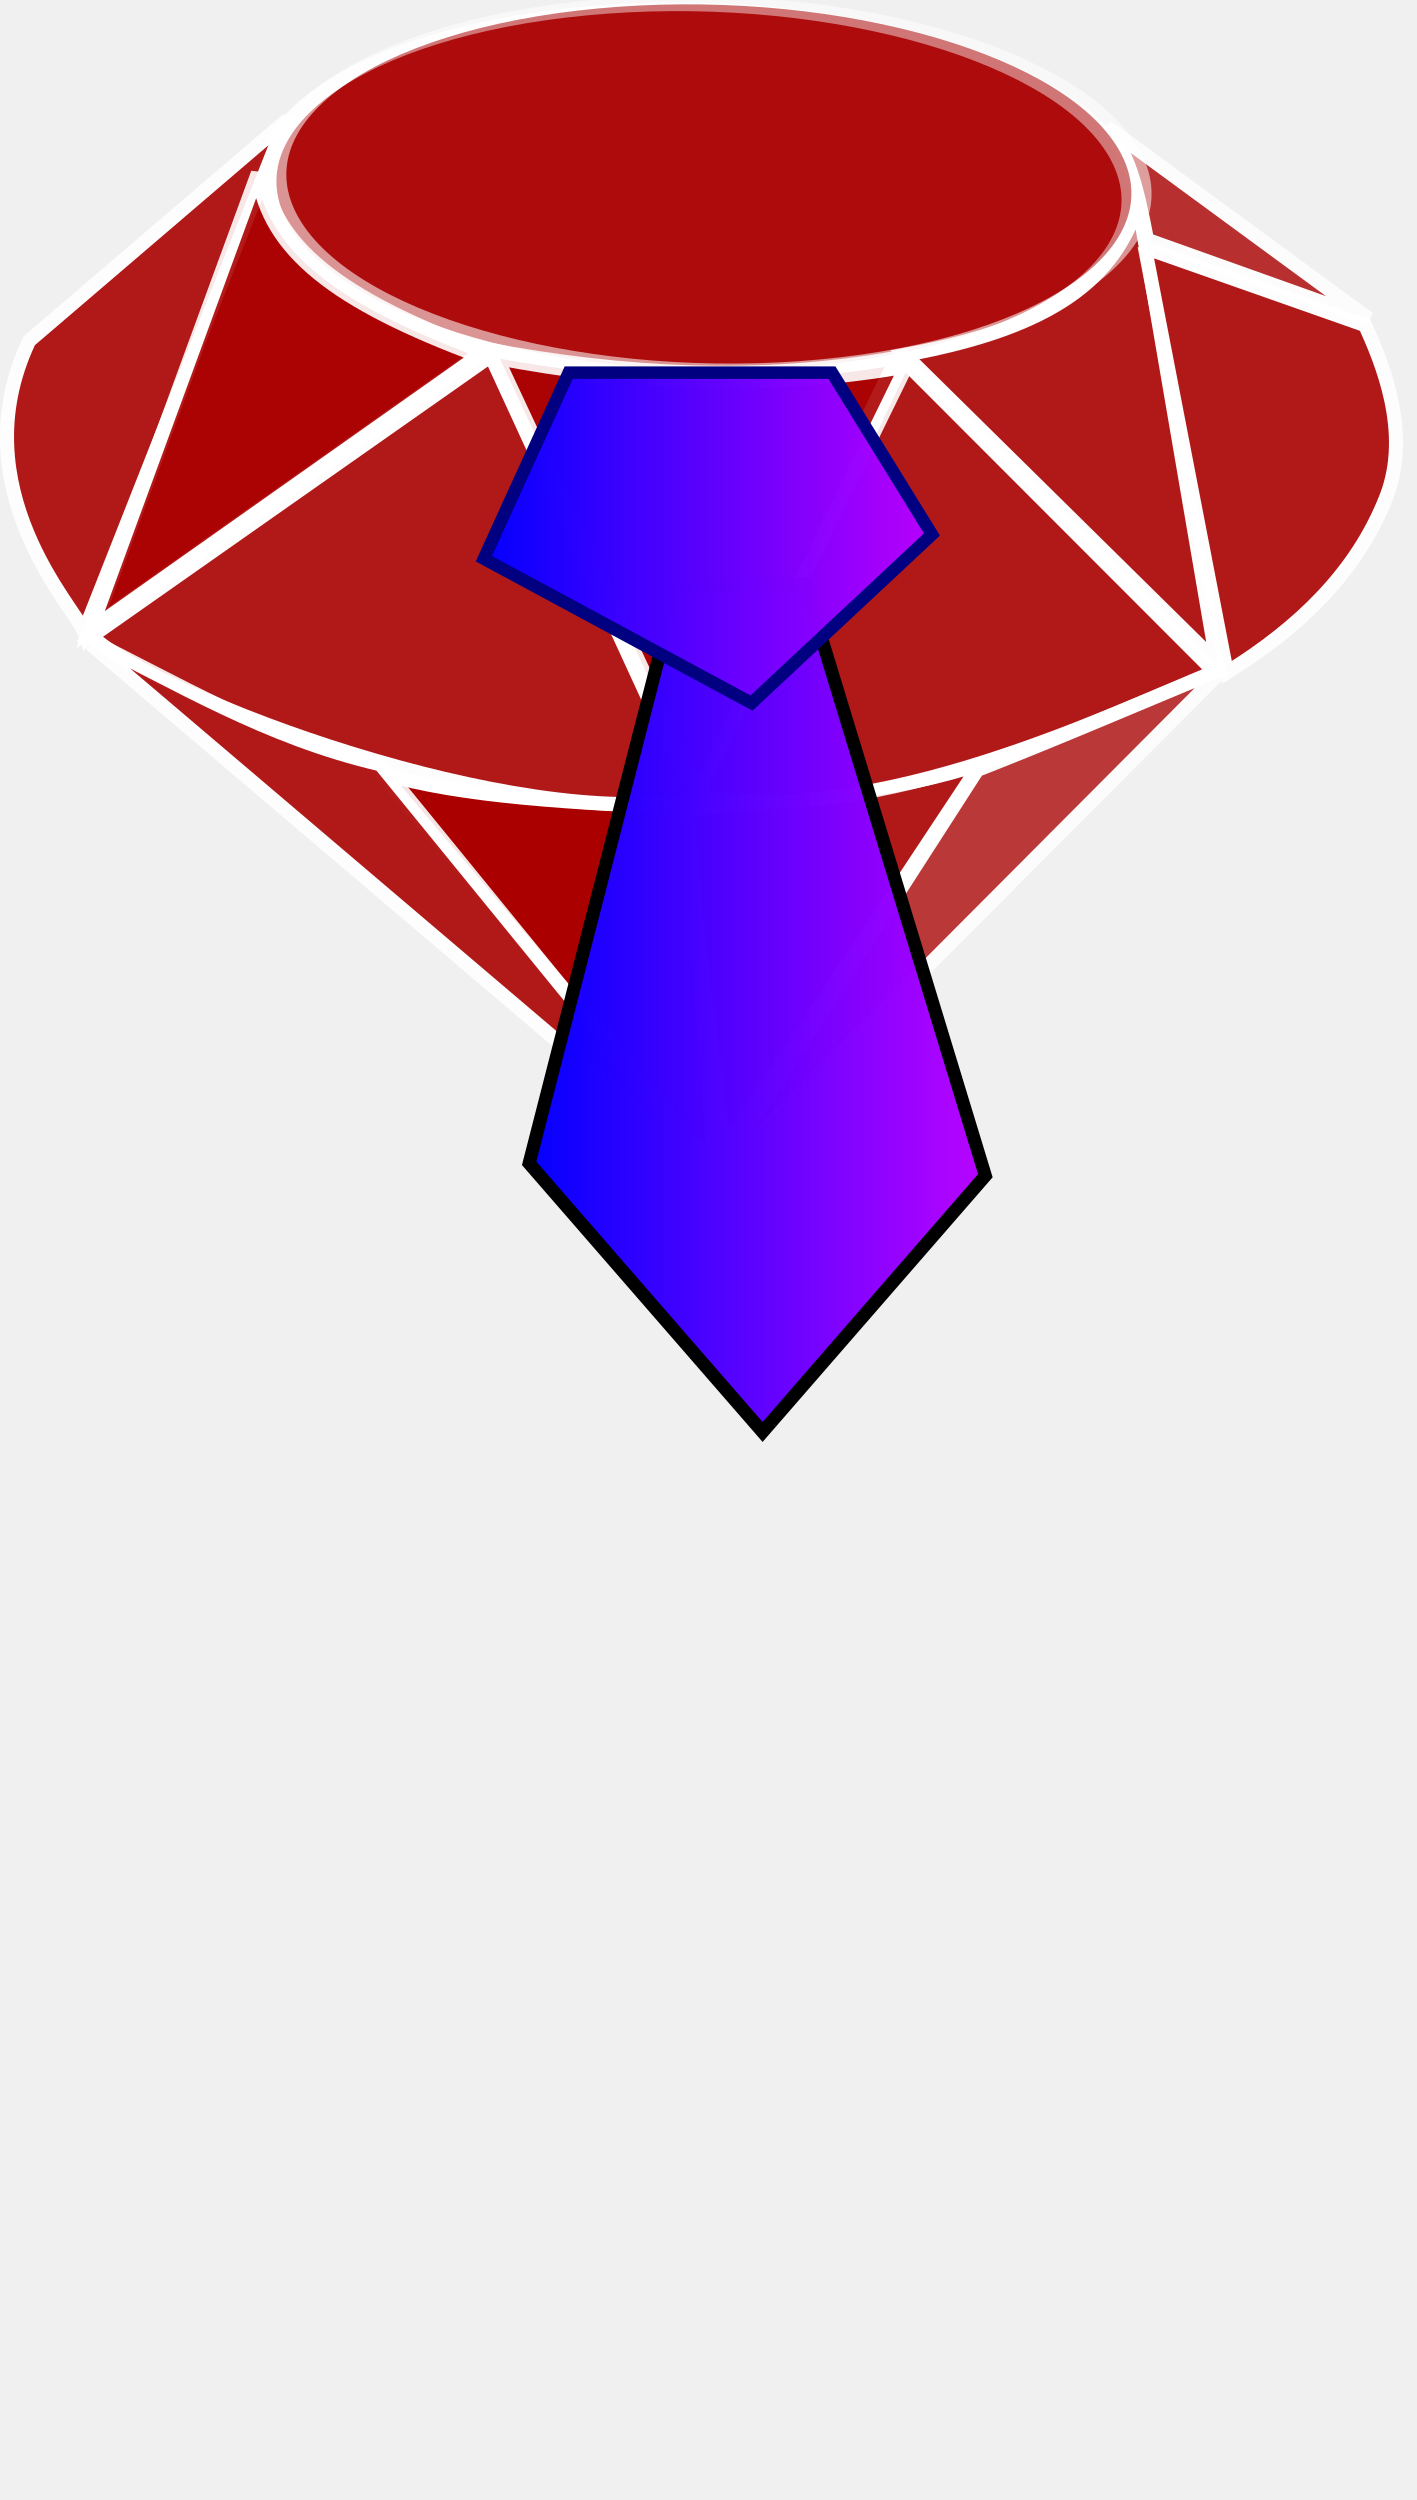
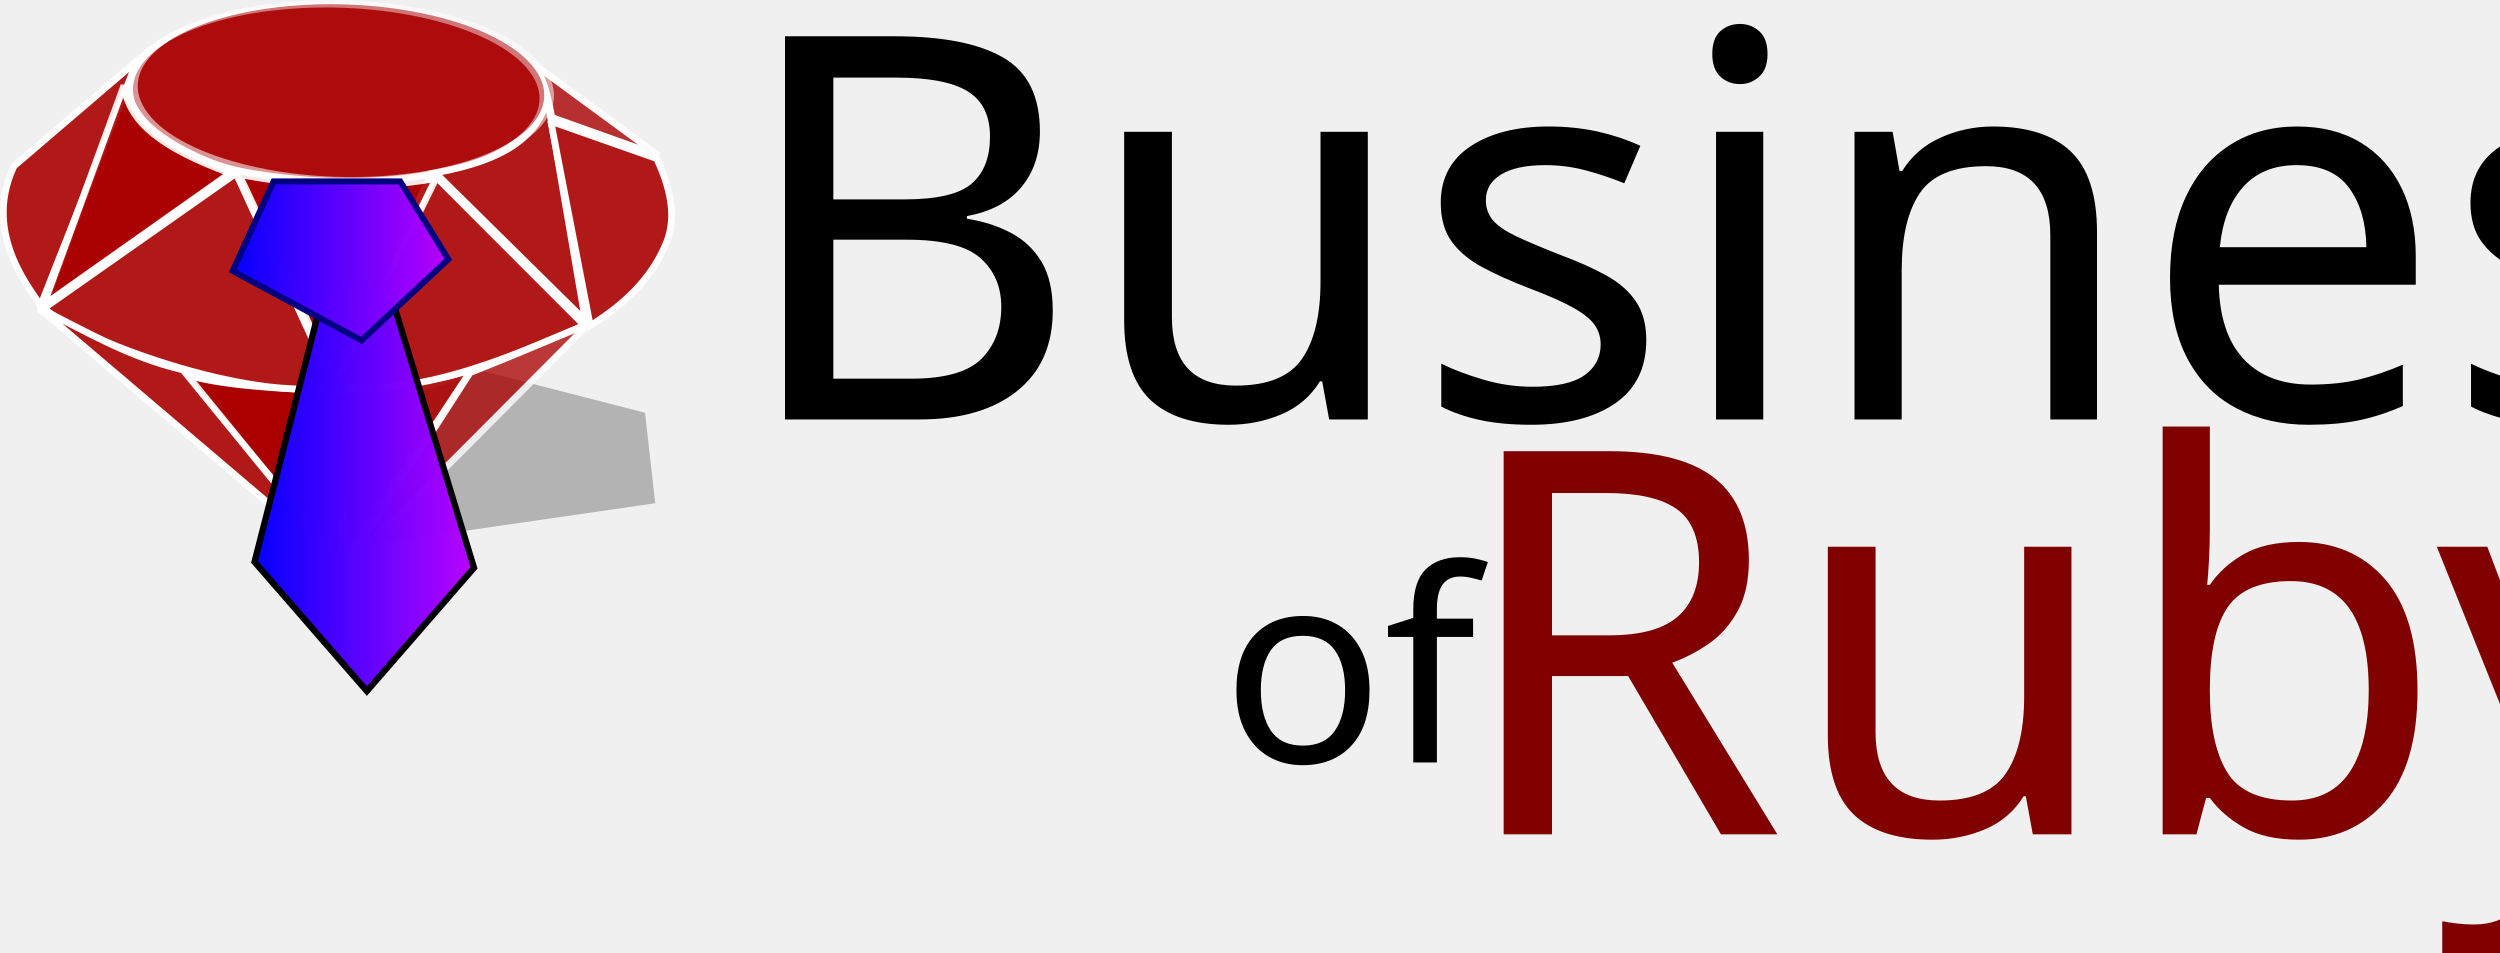
- <svg xmlns="http://www.w3.org/2000/svg" xmlns:xlink="http://www.w3.org/1999/xlink" width="100.844" height="178.017" id="svg3996" version="1.0">
+ <svg xmlns="http://www.w3.org/2000/svg" xmlns:xlink="http://www.w3.org/1999/xlink" width="446.833" height="170.247" id="svg3996" version="1.0">
  <defs id="defs3998">
    <linearGradient id="linearGradient3500">
      <stop style="stop-color:#0000ff;stop-opacity:1;" offset="0" id="stop3502" />
      <stop style="stop-color:#ba00ff;stop-opacity:0.984;" offset="1" id="stop3504" />
    </linearGradient>
    <linearGradient id="linearGradient3876">
      <stop style="stop-color:#ffffff;stop-opacity:1;" offset="0" id="stop3878" />
      <stop style="stop-color:#ffffff;stop-opacity:0.078" offset="1" id="stop3880" />
    </linearGradient>
    <linearGradient id="linearGradient3858">
      <stop style="stop-color:#ffffff;stop-opacity:1;" offset="0" id="stop3860" />
      <stop style="stop-color:#ffffff;stop-opacity:0;" offset="1" id="stop3862" />
    </linearGradient>
    <linearGradient id="linearGradient3838">
      <stop style="stop-color:#ffffff;stop-opacity:1;" offset="0" id="stop3840" />
      <stop style="stop-color:#ffffff;stop-opacity:0;" offset="1" id="stop3842" />
    </linearGradient>
    <linearGradient xlink:href="#linearGradient3838" id="linearGradient4089" gradientUnits="userSpaceOnUse" x1="123.52" y1="518.382" x2="87.291" y2="508.312" />
    <linearGradient xlink:href="#linearGradient3858" id="linearGradient4091" gradientUnits="userSpaceOnUse" x1="351.12" y1="686.205" x2="351.472" y2="691.931" />
    <linearGradient xlink:href="#linearGradient3876" id="linearGradient4093" gradientUnits="userSpaceOnUse" x1="326.545" y1="679.505" x2="322.857" y2="685.219" />
-     <linearGradient xlink:href="#linearGradient3500" id="linearGradient3506" x1="154.008" y1="-15.451" x2="189.663" y2="-15.451" gradientUnits="userSpaceOnUse" gradientTransform="matrix(0.9207271,0,0,0.8603831,-107.8067,51.59285)" />
-     <linearGradient xlink:href="#linearGradient3500" id="linearGradient3514" x1="159.712" y1="19.991" x2="193.128" y2="19.991" gradientUnits="userSpaceOnUse" gradientTransform="translate(-122.5,51.42857)" />
+     <linearGradient xlink:href="#linearGradient3500" id="linearGradient3506" x1="154.008" y1="-15.451" x2="189.663" y2="-15.451" gradientUnits="userSpaceOnUse" gradientTransform="matrix(1.111964,0,0,1.039086,-130.1983,62.40654)" />
+     <linearGradient xlink:href="#linearGradient3500" id="linearGradient3514" x1="159.712" y1="19.991" x2="193.128" y2="19.991" gradientUnits="userSpaceOnUse" gradientTransform="matrix(1.207702,0,0,1.207702,-147.9435,62.20814)" />
  </defs>
-   <g id="layer1" transform="translate(-247.6176,-537.5331)" style="display:inline">
-     <g id="g3884" transform="matrix(0.9999994,0.00103203,-0.00103203,0.9999994,-54.26005,-122.2767)" style="fill:#aa0000;stroke:#ffffff">
-       <path transform="matrix(0.3845623,0.6026565,-1.383542,0.1320995,1022.047,543.2082)" d="m 124.249,512.688 a 21.213,21.466 0 1 1 -42.426,0 21.213,21.466 0 1 1 42.426,0 z" id="path3202" style="opacity:0.892;fill:#aa0000;stroke:#ffffff;stroke-opacity:1" />
+   <g id="layer1" transform="translate(-247.6296,-537.2512)" style="display:inline">
+     <path style="fill:#b3b3b3;stroke:#b3b3b3;stroke-width:1.105px;stroke-linecap:butt;stroke-linejoin:miter;stroke-opacity:1;display:inline" d="m 334.141,604.196 28.272,7.267 1.713,15.261 -47.548,6.904 4.284,-25.072 z" id="path3728" />
+     <g id="g3884" transform="matrix(1.207701,0.00124638,-0.00124638,1.207701,-116.9605,-259.2226)" style="fill:#aa0000;stroke:#ffffff">
+       <path transform="matrix(0.3845623,0.6026565,-1.383542,0.1320995,1022.047,543.2082)" d="m 124.249,512.688 c 0,11.855 -9.497,21.466 -21.213,21.466 -11.716,0 -21.213,-9.611 -21.213,-21.466 0,-11.855 9.497,-21.466 21.213,-21.466 11.716,0 21.213,9.611 21.213,21.466 z" id="path3202" style="opacity:0.892;fill:#aa0000;stroke:#ffffff;stroke-opacity:1" />
      <path id="path3204" d="m 337.304,684.338 14.41,30.738 14.736,-30.172 c -9.656,1.753 -19.491,1.252 -29.146,-0.566 z" style="opacity:0.892;fill:#aa0000;stroke:#ffffff;stroke-width:1px;stroke-linecap:butt;stroke-linejoin:miter;stroke-opacity:1" />
      <path id="path3206" d="m 351.209,717.097 3.03,24.244 18.183,-27.527 c -5.749,1.976 -13.495,2.62 -21.213,3.283 z" style="opacity:0.892;fill:#aa0000;stroke:#ffffff;stroke-width:1px;stroke-linecap:butt;stroke-linejoin:miter;stroke-opacity:1" />
      <path id="path3208" d="m 351.574,716.986 1.937,25.604 -23.765,-28.076 c 5.82,1.755 14.09,2.104 21.828,2.472 z" style="fill:#aa0000;stroke:#ffffff;stroke-width:1px;stroke-linecap:butt;stroke-linejoin:miter;stroke-opacity:1" />
      <path id="path3210" d="m 352.219,716.087 14.708,-30.978 22.162,22.139 c -7.291,2.987 -24.295,11.287 -36.871,8.839 z" style="opacity:0.892;fill:#aa0000;stroke:#ffffff;stroke-width:1px;stroke-linecap:butt;stroke-linejoin:miter;stroke-opacity:1" />
      <path id="path3212" d="m 367.021,684.699 c 10.714,-1.957 14.915,-5.523 16.607,-10.804 l 5.625,32.679 -22.232,-21.875 z" style="opacity:0.892;fill:#aa0000;stroke:#ffffff;stroke-width:1px;stroke-linecap:butt;stroke-linejoin:miter;stroke-opacity:1" />
      <path id="path3214" d="m 384.521,677.199 15.268,5.357 c 1.122,2.493 3.329,7.57 1.518,12.232 -2.086,5.368 -6.229,9.331 -11.339,12.5 l -5.893,-30.357" style="opacity:0.892;fill:#aa0000;stroke:#ffffff;stroke-width:1px;stroke-linecap:butt;stroke-linejoin:miter;stroke-opacity:1" />
      <path id="path3216" d="m 381.396,668.449 c 1.494,1.976 2.074,3.927 2.857,8.036 l 15.804,5.625 -18.661,-13.661 z" style="opacity:0.802;fill:#aa0000;stroke:#ffffff;stroke-width:1px;stroke-linecap:butt;stroke-linejoin:miter;stroke-opacity:1" />
      <path id="path3218" d="m 352.064,716.315 -14.53,-31.514 -28.412,19.996 c 4.846,4.448 30.366,13.966 42.942,11.517 z" style="opacity:0.892;fill:#aa0000;stroke:#ffffff;stroke-width:1px;stroke-linecap:butt;stroke-linejoin:miter;stroke-opacity:1" />
      <path id="path3220" d="m 336.963,684.474 c -10.214,-3.781 -14.985,-7.485 -15.738,-12.978 l -11.887,32.526 27.624,-19.548 z" style="opacity:0.892;fill:#aa0000;stroke:#ffffff;stroke-width:1px;stroke-linecap:butt;stroke-linejoin:miter;stroke-opacity:1" />
      <path id="path3222" d="m 322.878,668.136 -18.214,15.625 c -4.965,10.529 3.355,19.115 3.929,20.71 l 14.286,-36.335 z" style="opacity:0.892;fill:#aa0000;stroke:#ffffff;stroke-width:1px;stroke-linecap:butt;stroke-linejoin:miter;stroke-opacity:1" />
      <path id="path3224" d="m 308.376,704.778 45.253,38.404 -23.929,-29.286 c -8.243,-1.904 -14.479,-5.816 -21.324,-9.118 z" style="opacity:0.892;fill:#aa0000;stroke:#ffffff;stroke-width:1px;stroke-linecap:butt;stroke-linejoin:miter;stroke-opacity:1" />
      <path id="path3226" d="m 389.785,706.993 -36.513,36.724 18.929,-29.464 c 6.287,-2.469 11.951,-4.955 17.585,-7.26 z" style="opacity:0.767;fill:#aa0000;stroke:#ffffff;stroke-width:1px;stroke-linecap:butt;stroke-linejoin:miter;stroke-opacity:1" />
-       <path transform="matrix(0.3845623,0.6026565,-1.383542,0.1320995,1022.75,542.7239)" d="m 124.249,512.688 a 21.213,21.466 0 1 1 -42.426,0 21.213,21.466 0 1 1 42.426,0 z" id="path3836" style="opacity:0.533;fill:#aa0000;stroke:#ffffff" />
+       <path transform="matrix(0.3845623,0.6026565,-1.383542,0.1320995,1022.75,542.7239)" d="m 124.249,512.688 c 0,11.855 -9.497,21.466 -21.213,21.466 -11.716,0 -21.213,-9.611 -21.213,-21.466 0,-11.855 9.497,-21.466 21.213,-21.466 11.716,0 21.213,9.611 21.213,21.466 z" id="path3836" style="opacity:0.533;fill:#aa0000;stroke:#ffffff" />
      <path id="path3856" d="m 337.97,684.955 14.41,30.738 14.736,-30.172 c -9.656,1.753 -19.491,1.252 -29.146,-0.566 z" style="opacity:0.892;fill:#aa0000;stroke:#ffffff" />
      <path id="path3866" d="m 336.669,684.792 c -10.214,-3.781 -14.985,-7.485 -15.738,-12.978 l -11.887,32.526 27.624,-19.548 z" style="opacity:0.892;fill:#aa0000;stroke:#ffffff;stroke-width:1px;stroke-linecap:butt;stroke-linejoin:miter;stroke-opacity:1" />
    </g>
+     <text xml:space="preserve" style="font-size:95.909px;font-style:normal;font-variant:normal;font-weight:normal;font-stretch:normal;fill:#000000;fill-opacity:1;stroke:none;font-family:Helvetica CY;-inkscape-font-specification:Helvetica CY" x="378.637" y="612.219" id="text3753">
+       <tspan id="tspan3755" x="378.637" y="612.219">Business</tspan>
+     </text>
+     <text xml:space="preserve" style="font-size:95.909px;font-style:normal;font-variant:normal;font-weight:normal;font-stretch:normal;fill:#000000;fill-opacity:1;stroke:none;font-family:Helvetica CY;-inkscape-font-specification:Helvetica CY" x="507.087" y="686.377" id="text3757">
+       <tspan id="tspan3759" x="507.087" y="686.377" style="fill:#800000">Ruby</tspan>
+     </text>
+     <text xml:space="preserve" style="font-size:47.955px;font-style:normal;font-variant:normal;font-weight:normal;font-stretch:normal;fill:#000000;fill-opacity:1;stroke:none;font-family:Helvetica CY;-inkscape-font-specification:Helvetica CY" x="465.983" y="673.533" id="text3761">
+       <tspan id="tspan3763" x="465.983" y="673.533">of</tspan>
+     </text>
  </g>
-   <g id="layer2" style="display:inline">
-     <path style="fill:url(#linearGradient3514);fill-opacity:1;stroke:#000000;stroke-width:0.932px;stroke-linecap:butt;stroke-linejoin:miter;stroke-opacity:1" d="m 48.158,41.946 9.169,-0.357 12.835,42.129 -15.86,18.247 -16.624,-19.126 z" id="path3498" />
-     <path style="fill:url(#linearGradient3506);fill-opacity:1;stroke:#000080;stroke-width:0.89px;stroke-linecap:butt;stroke-linejoin:miter;stroke-opacity:1" d="m 40.496,26.533 18.743,0 7.121,11.526 -12.849,12.007 -19.059,-10.283 z" id="path3496" />
+   <g id="layer2" style="display:inline" transform="translate(-0.01196739,0.2819848)">
+     <path style="fill:url(#linearGradient3514);fill-opacity:1;stroke:#000000;stroke-width:1.126px;stroke-linecap:butt;stroke-linejoin:miter;stroke-opacity:1" d="m 58.16,50.756 11.073,-0.431 15.501,50.879 -19.154,22.037 -20.076,-23.098 z" id="path3498" />
+     <path style="fill:url(#linearGradient3506);fill-opacity:1;stroke:#000080;stroke-width:1.075px;stroke-linecap:butt;stroke-linejoin:miter;stroke-opacity:1" d="m 48.907,32.142 22.636,0 8.6,13.919 -15.517,14.5 -23.018,-12.418 z" id="path3496" />
  </g>
</svg>
